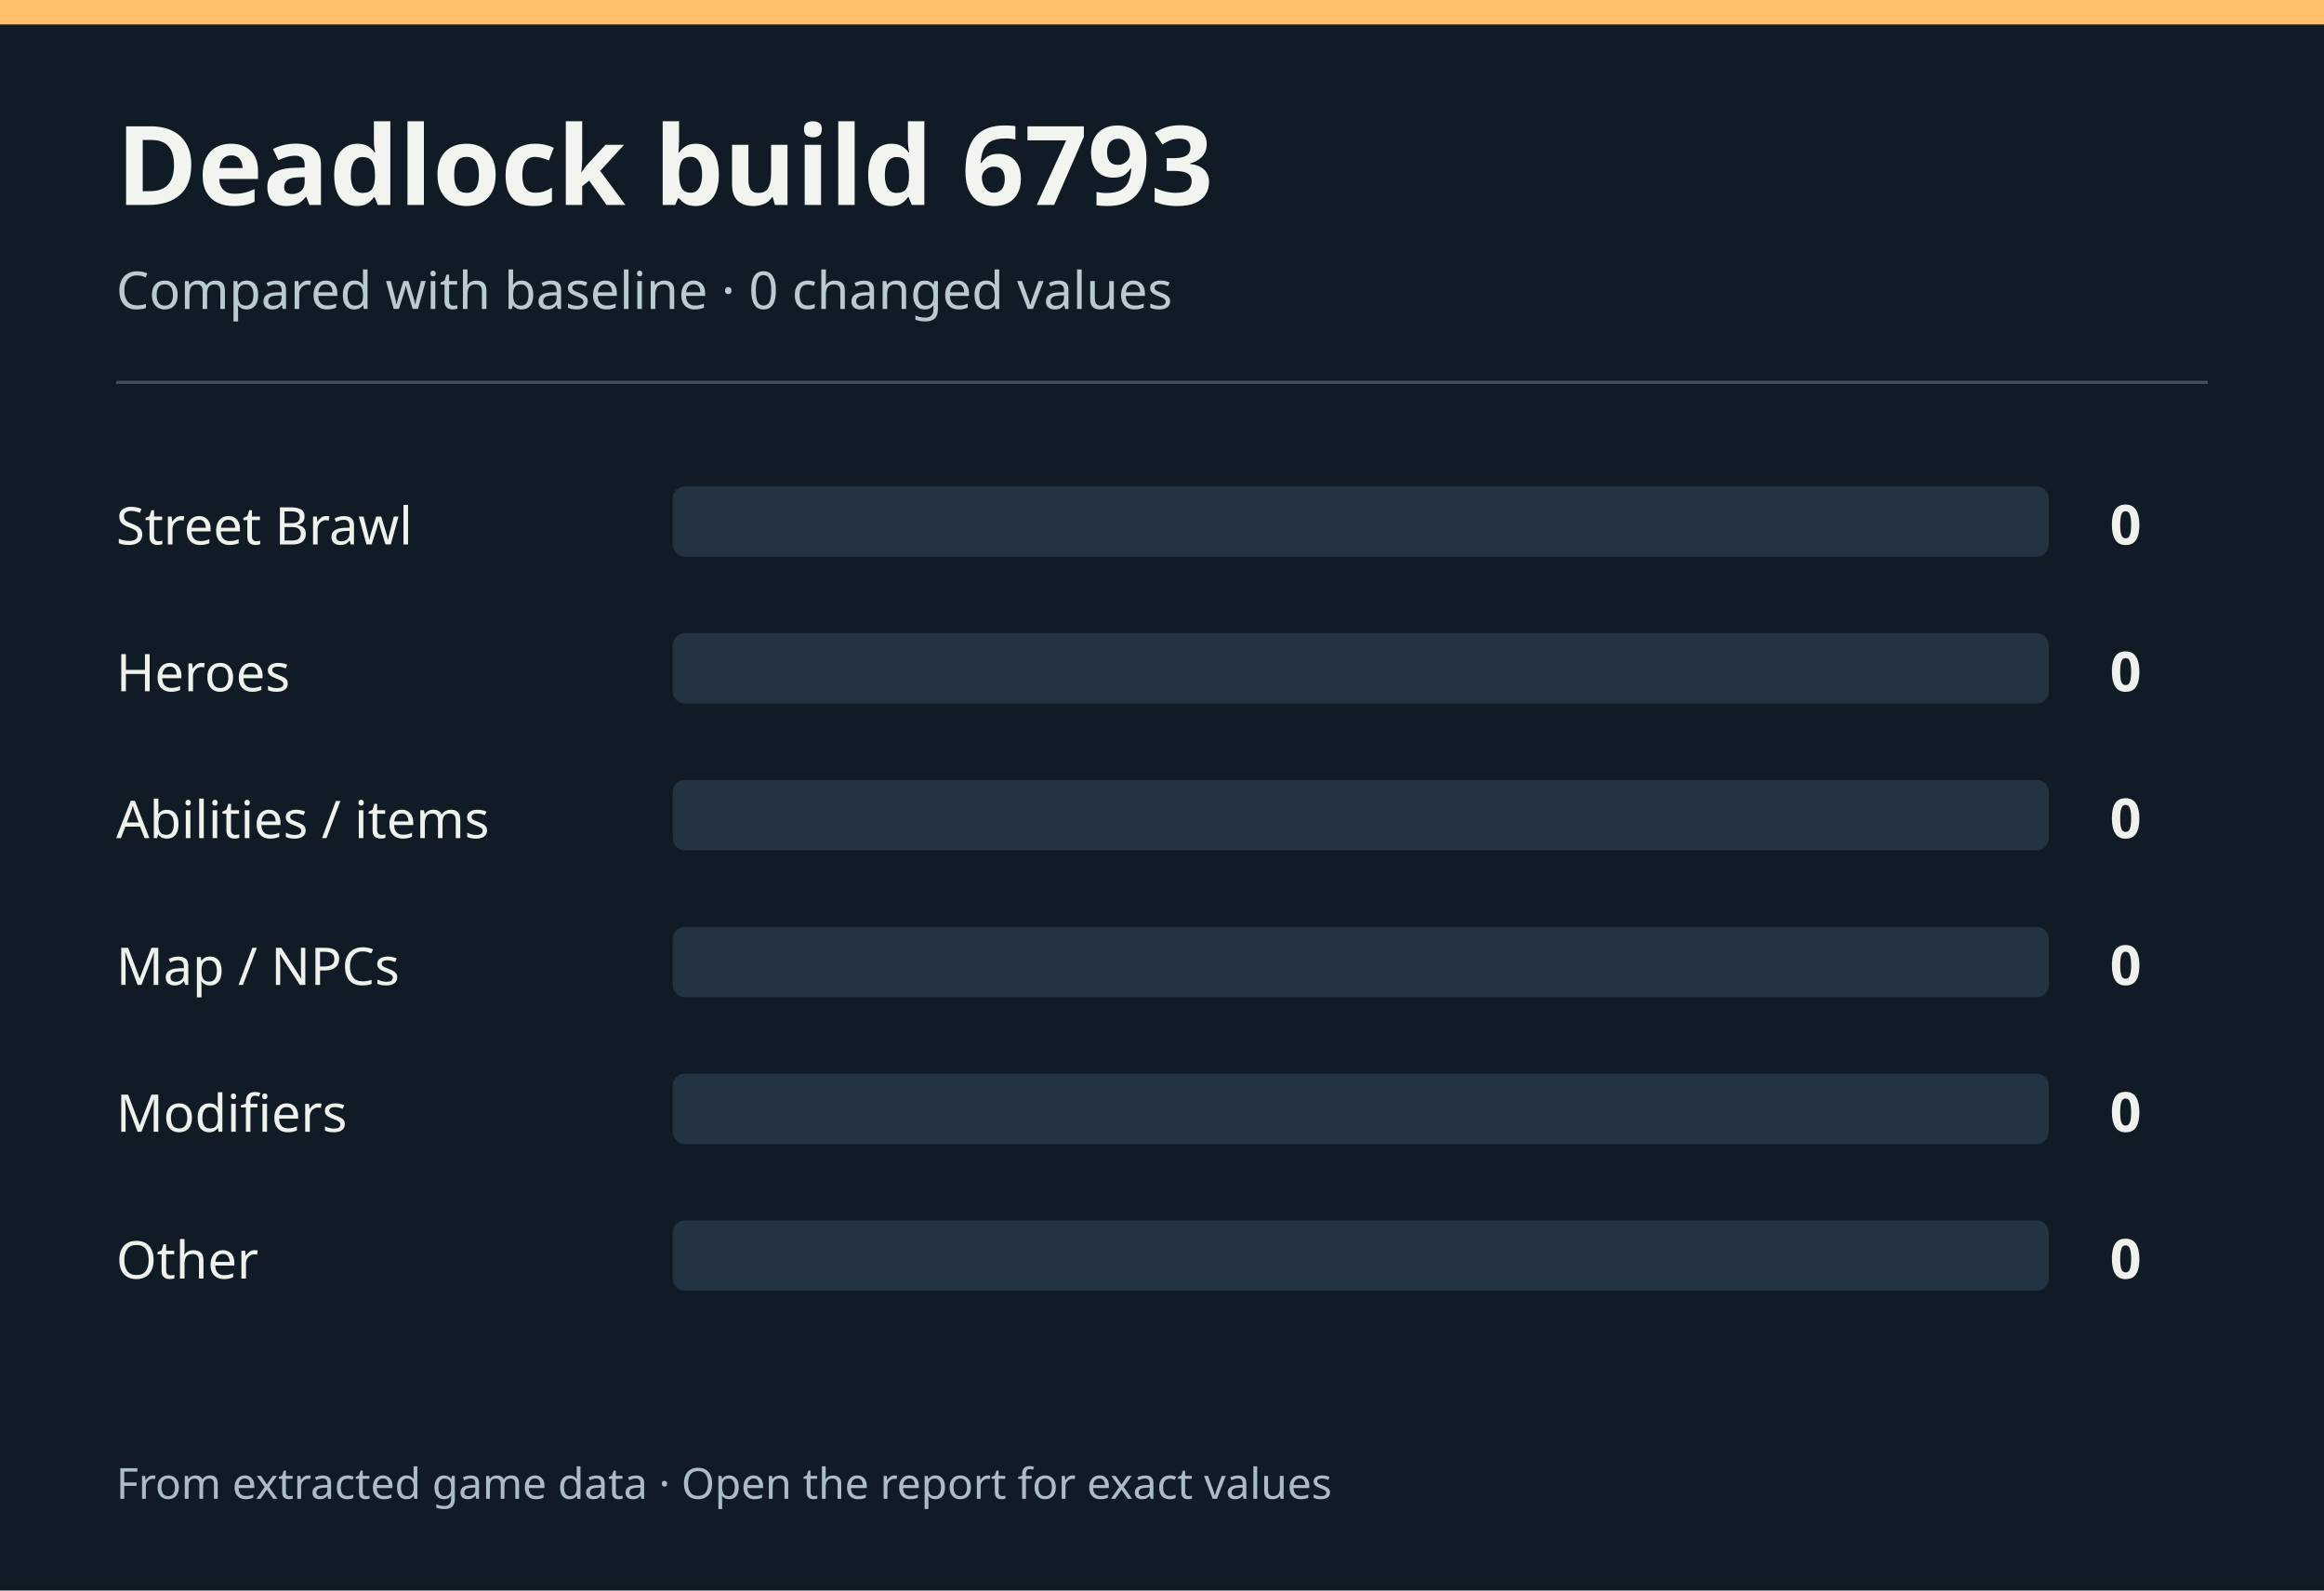
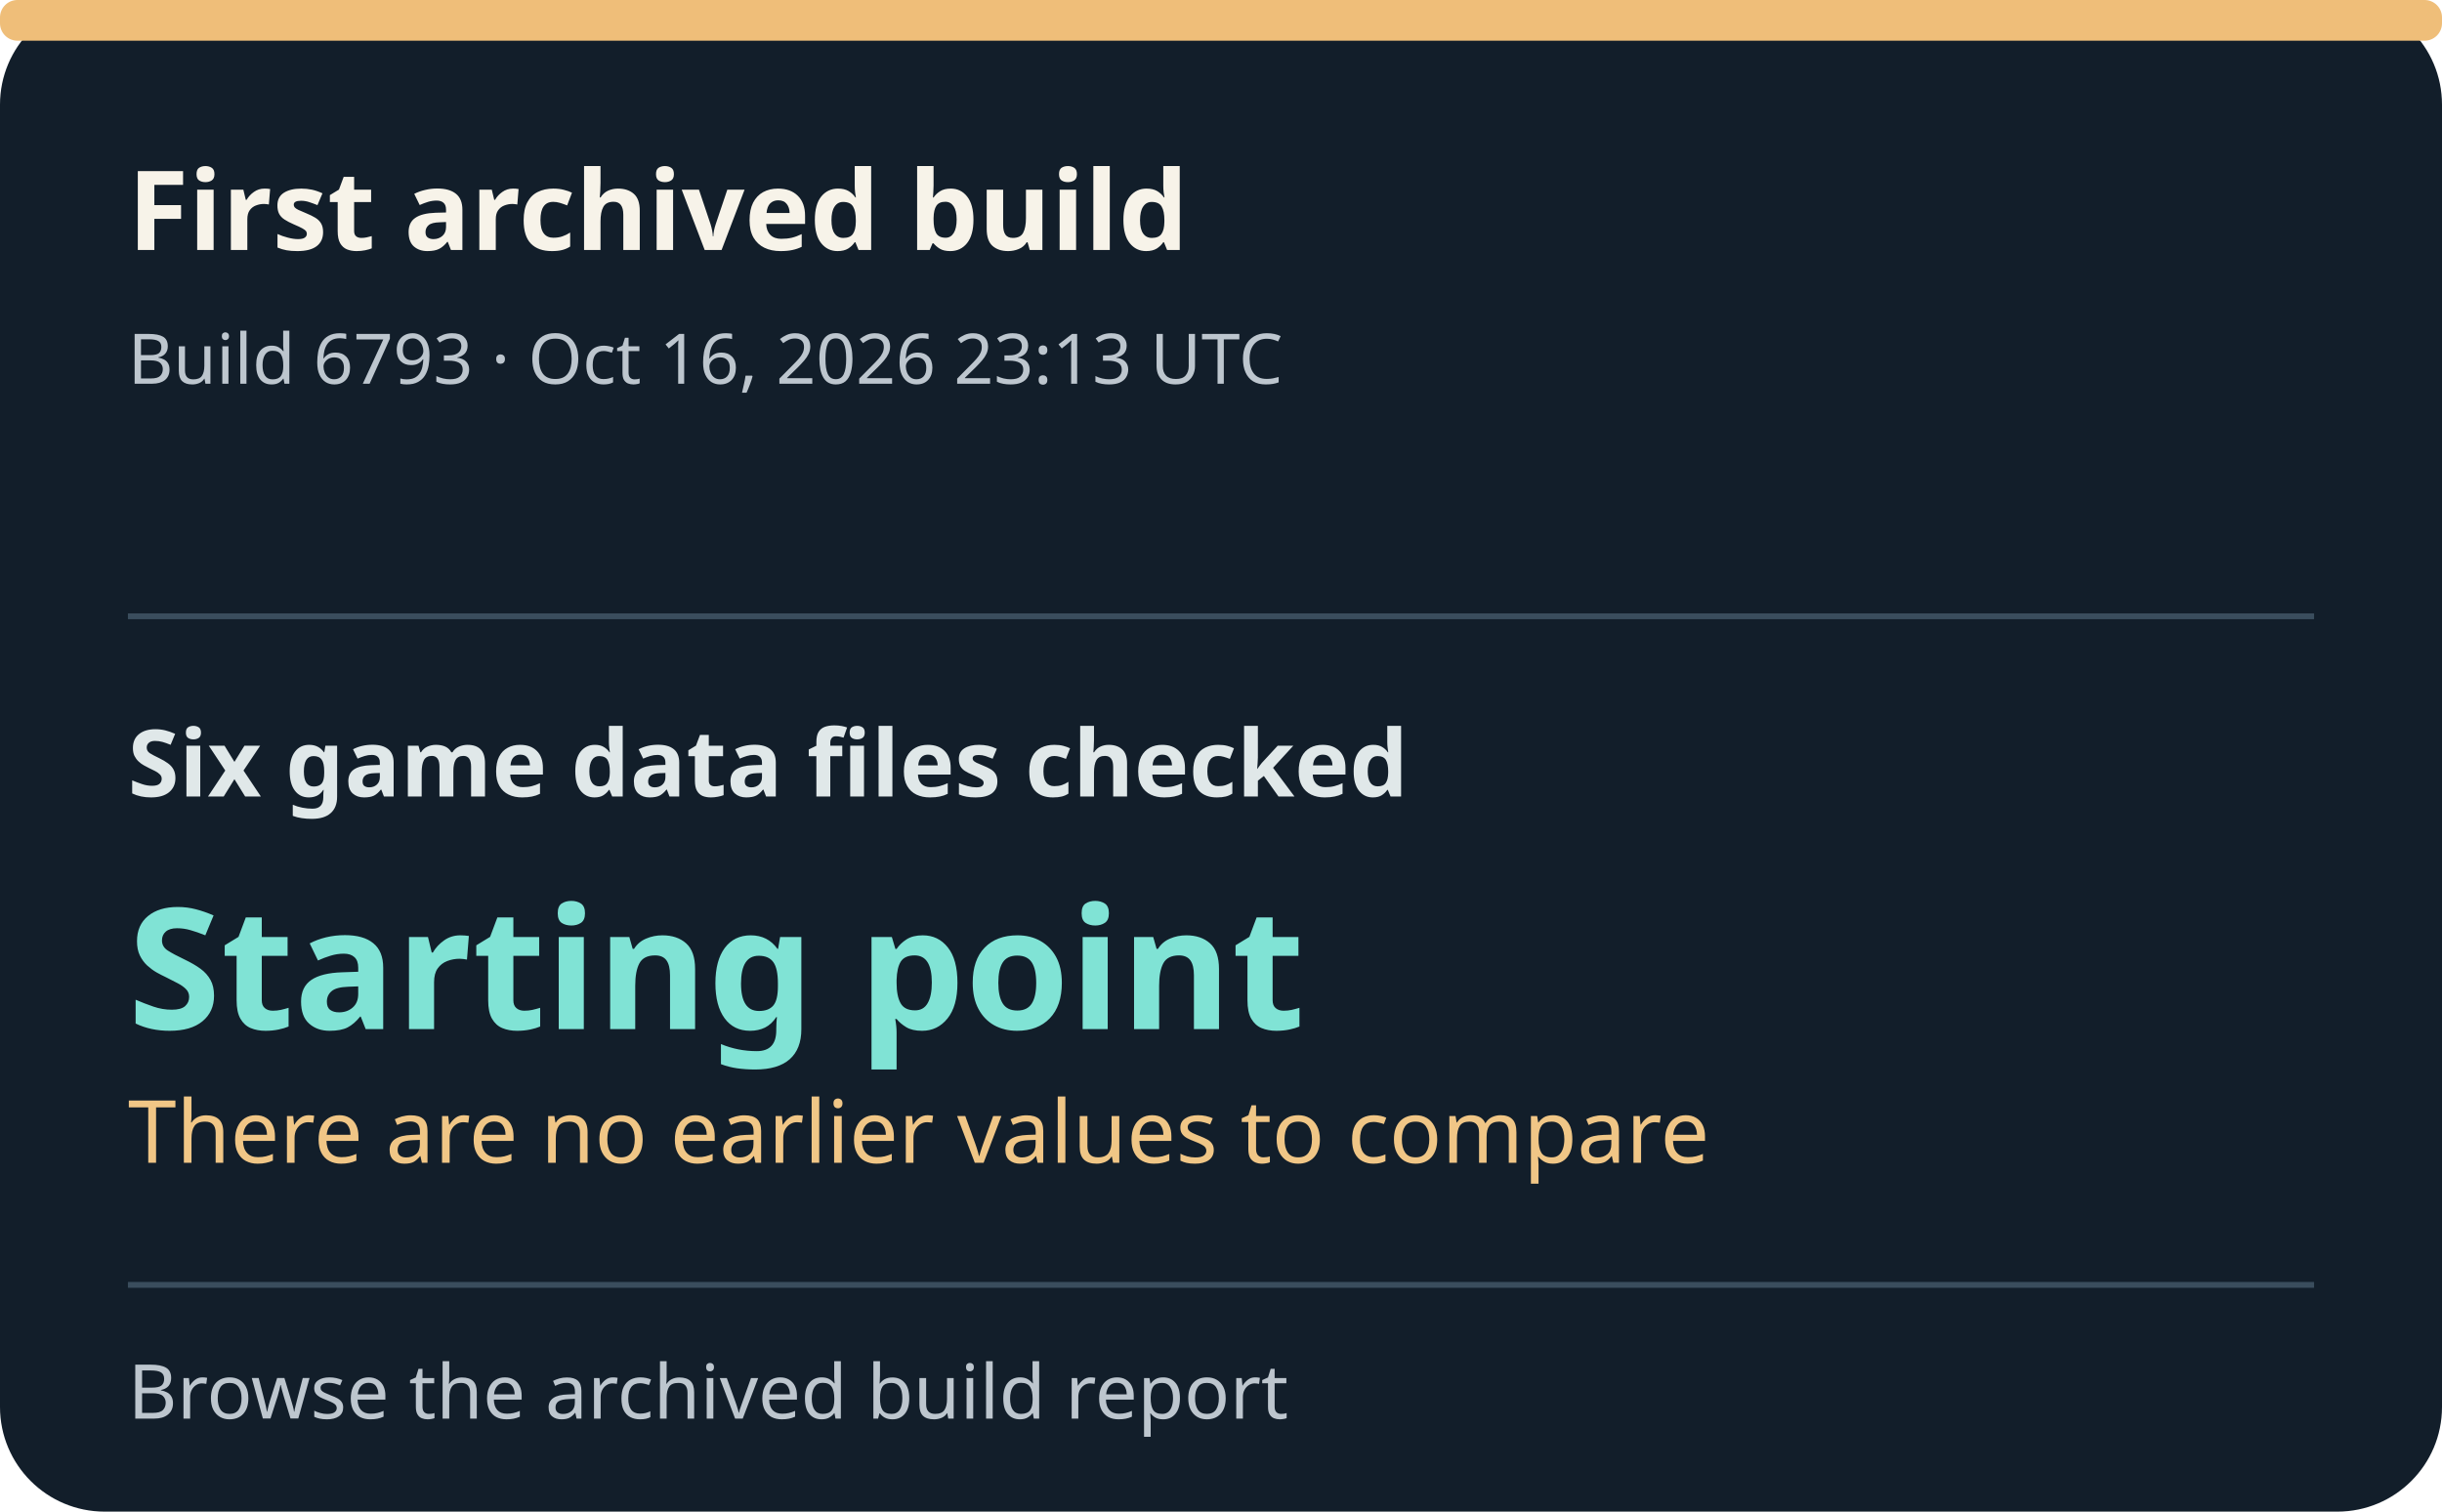
- <svg xmlns="http://www.w3.org/2000/svg" width="760" height="520" viewBox="0 0 760 520" role="img" aria-label="Deadlock build 6793 change summary">
-   <style>.title{font:700 36px system-ui;fill:#f2f5ef}.sub{font:17px system-ui;fill:#b9cad0}.label{font:17px system-ui;fill:#eff2ec}.count{font:700 18px system-ui;fill:#eff2ec}.foot{font:14px system-ui;fill:#aabdc4}</style>
-   <rect width="760" height="520" fill="#111b26" />
-   <rect x="0" width="760" height="8" fill="#ffbe68" />
-   <text x="38" y="67" class="title">Deadlock build 6793</text>
-   <text x="38" y="101" class="sub">Compared with baseline · 0 changed values</text>
-   <line x1="38" x2="722" y1="125" y2="125" stroke="#41515d" />
-   <text x="38" y="178" class="label">Street Brawl</text>
-   <rect x="220" y="159" width="450" height="23" rx="4" fill="#243341" />
-   <rect x="220" y="159" width="0" height="23" rx="4" fill="#ffbe68" />
-   <text x="690" y="178" class="count">0</text>
-   <text x="38" y="226" class="label">Heroes</text>
-   <rect x="220" y="207" width="450" height="23" rx="4" fill="#243341" />
-   <rect x="220" y="207" width="0" height="23" rx="4" fill="#73d9d1" />
-   <text x="690" y="226" class="count">0</text>
-   <text x="38" y="274" class="label">Abilities / items</text>
-   <rect x="220" y="255" width="450" height="23" rx="4" fill="#243341" />
-   <rect x="220" y="255" width="0" height="23" rx="4" fill="#73d9d1" />
-   <text x="690" y="274" class="count">0</text>
-   <text x="38" y="322" class="label">Map / NPCs</text>
-   <rect x="220" y="303" width="450" height="23" rx="4" fill="#243341" />
-   <rect x="220" y="303" width="0" height="23" rx="4" fill="#73d9d1" />
-   <text x="690" y="322" class="count">0</text>
-   <text x="38" y="370" class="label">Modifiers</text>
-   <rect x="220" y="351" width="450" height="23" rx="4" fill="#243341" />
-   <rect x="220" y="351" width="0" height="23" rx="4" fill="#73d9d1" />
-   <text x="690" y="370" class="count">0</text>
-   <text x="38" y="418" class="label">Other</text>
-   <rect x="220" y="399" width="450" height="23" rx="4" fill="#243341" />
-   <rect x="220" y="399" width="0" height="23" rx="4" fill="#73d9d1" />
-   <text x="690" y="418" class="count">0</text>
-   <text x="38" y="490" class="foot">From extracted game data · Open the report for exact values</text>
+ <svg xmlns="http://www.w3.org/2000/svg" width="420" height="260" viewBox="0 0 420 260" role="img" aria-label="Build 6793: Starting point.">
+   <style>text{font-family:system-ui,sans-serif}.title{font-size:19px;font-weight:700;fill:#f7f3e9}.meta{font-size:12px;fill:#bdc6ce}.field{font-size:16px;font-weight:600;fill:#e0e8e9}.value{font-size:29px;font-weight:750;fill:#80e3d5}.detail{font-size:15px;fill:#f0c686}.foot{font-size:13px;fill:#bdc6ce}</style>
+   <rect width="420" height="260" rx="18" fill="#121e2a" />
+   <rect x="0" y="0" width="420" height="7" rx="3" fill="#efbe79" />
+   <text x="22" y="43" class="title">First archived build</text>
+   <text x="22" y="66" class="meta">Build 6793 · Oct 16, 2026 23:13 UTC</text>
+   <line x1="22" x2="398" y1="106" y2="106" stroke="#3a4d5d" />
+   <text x="22" y="137" class="field">Six game data files checked</text>
+   <text x="22" y="177" class="value">Starting point</text>
+   <text x="22" y="200" class="detail">There are no earlier values to compare</text>
+   <line x1="22" x2="398" y1="221" y2="221" stroke="#3a4d5d" />
+   <text x="22" y="244" class="foot">Browse the archived build report</text>
</svg>
